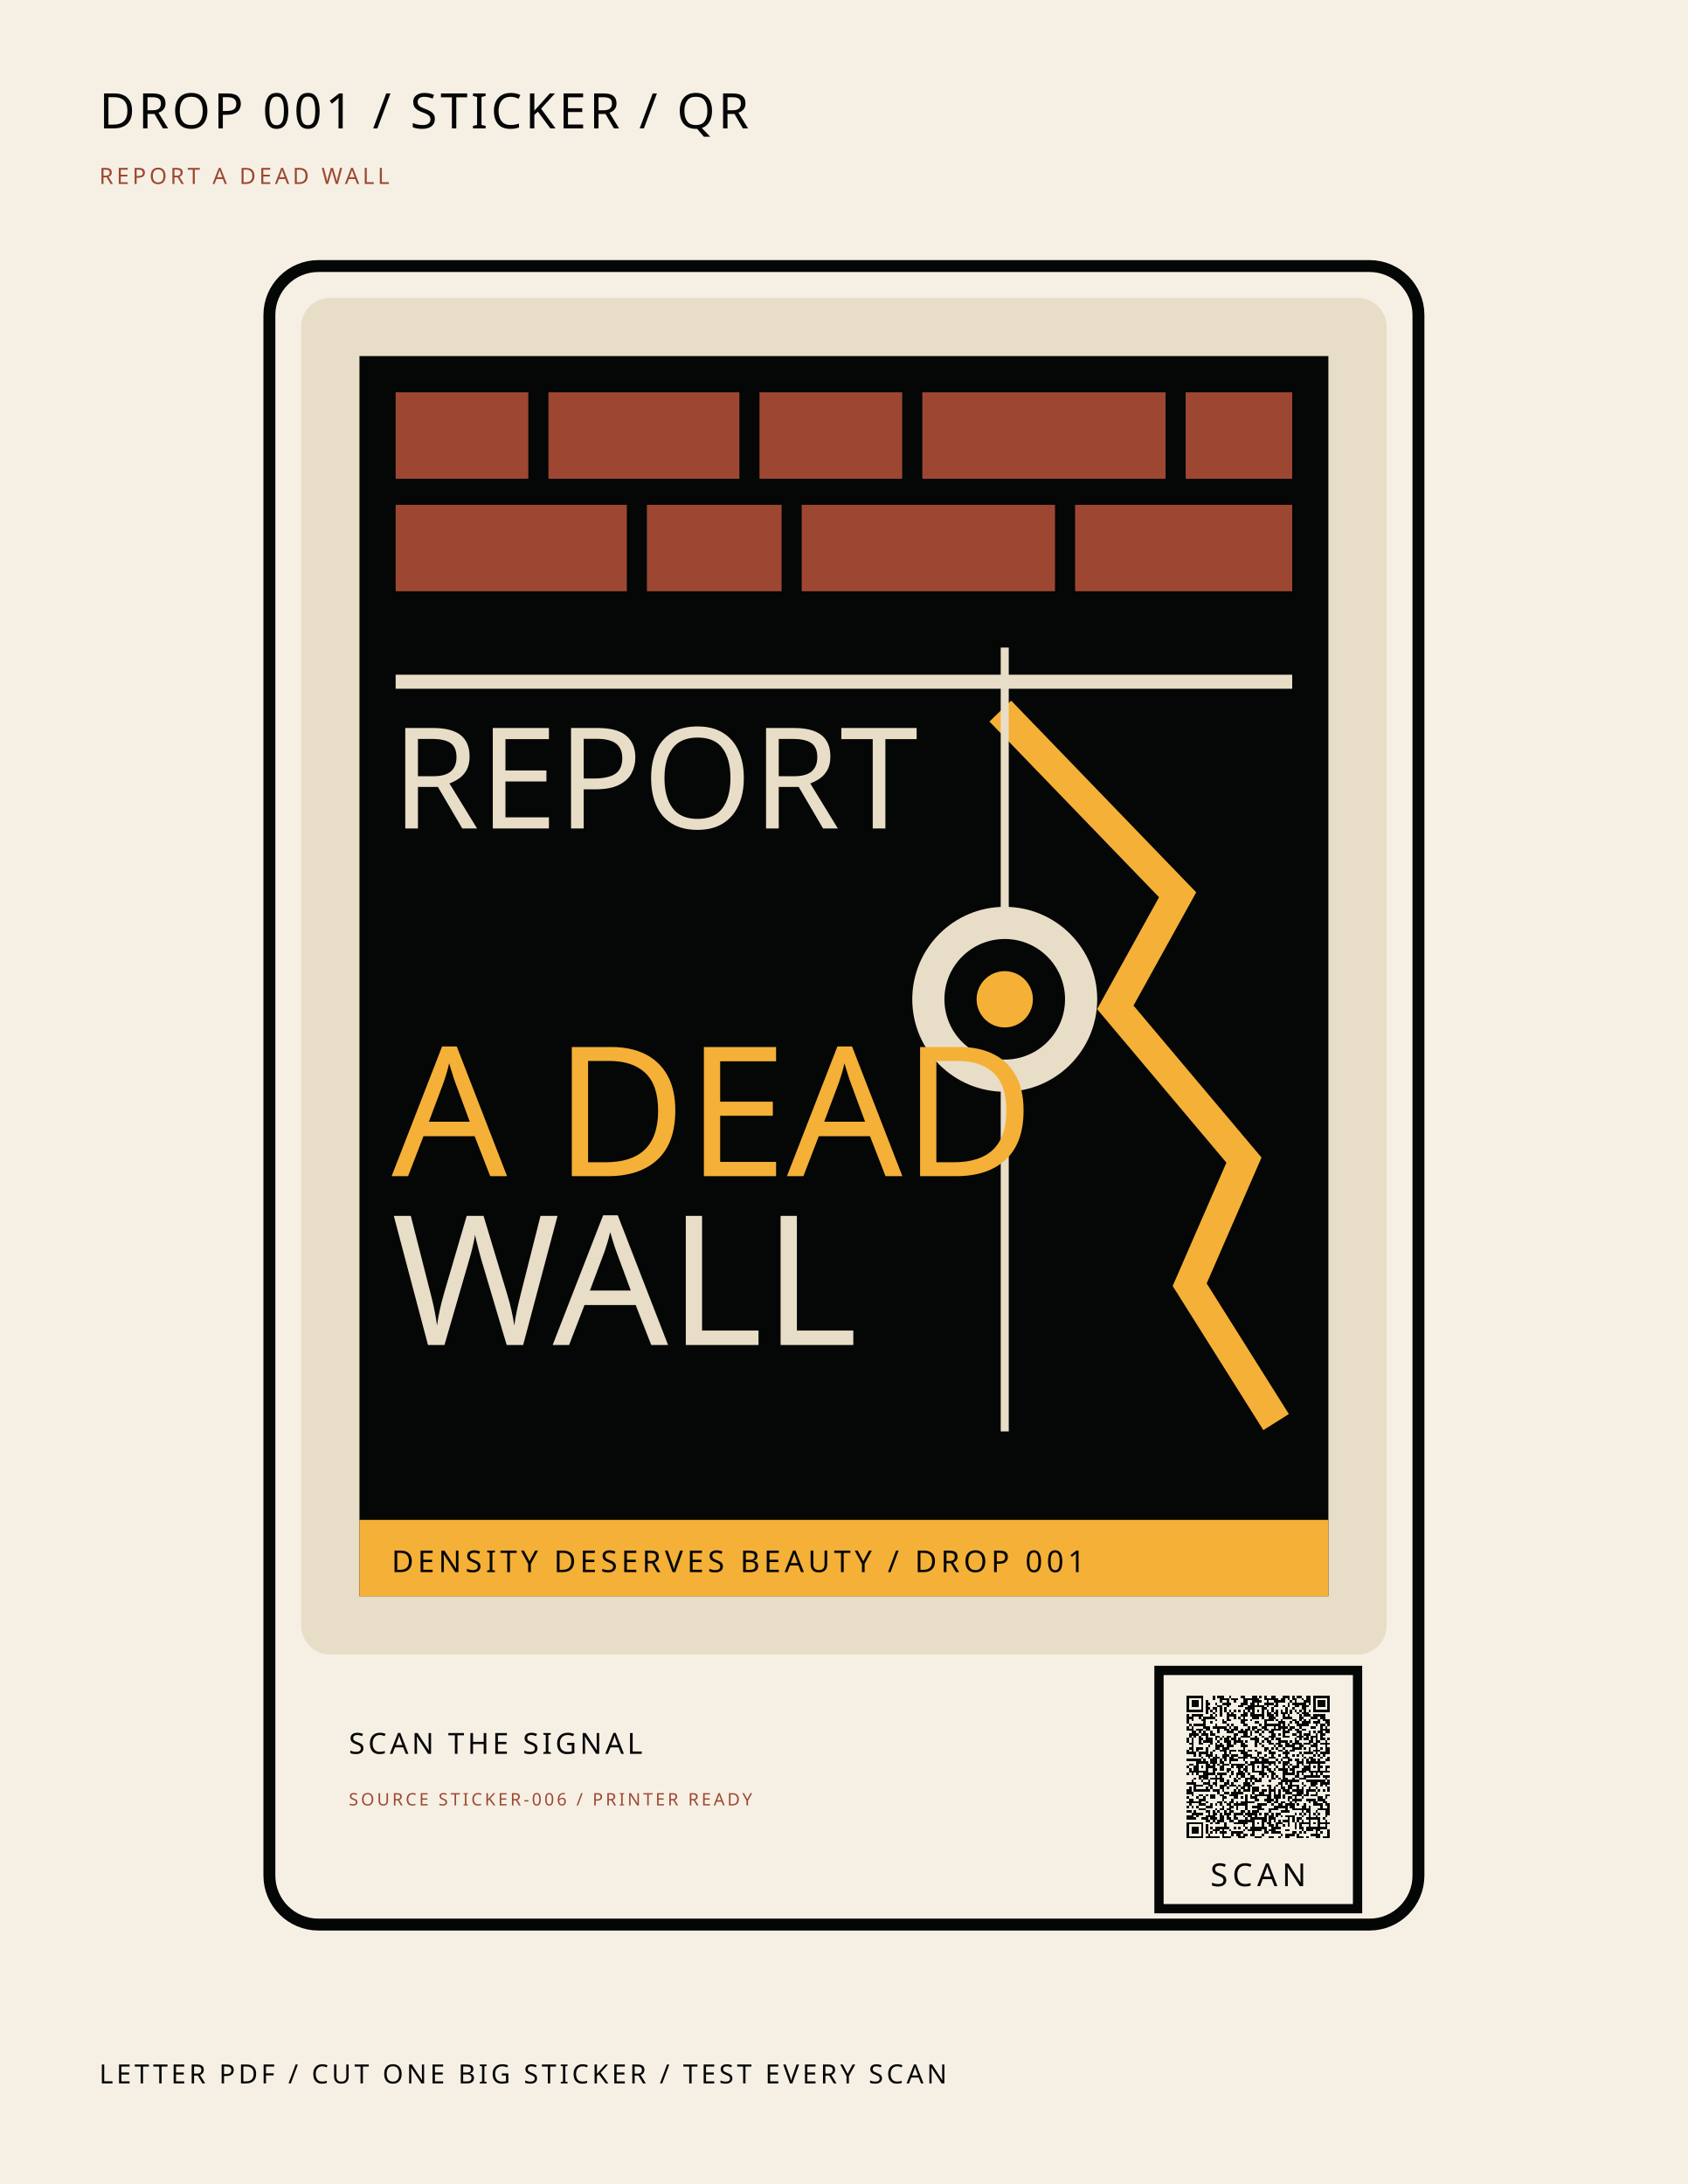
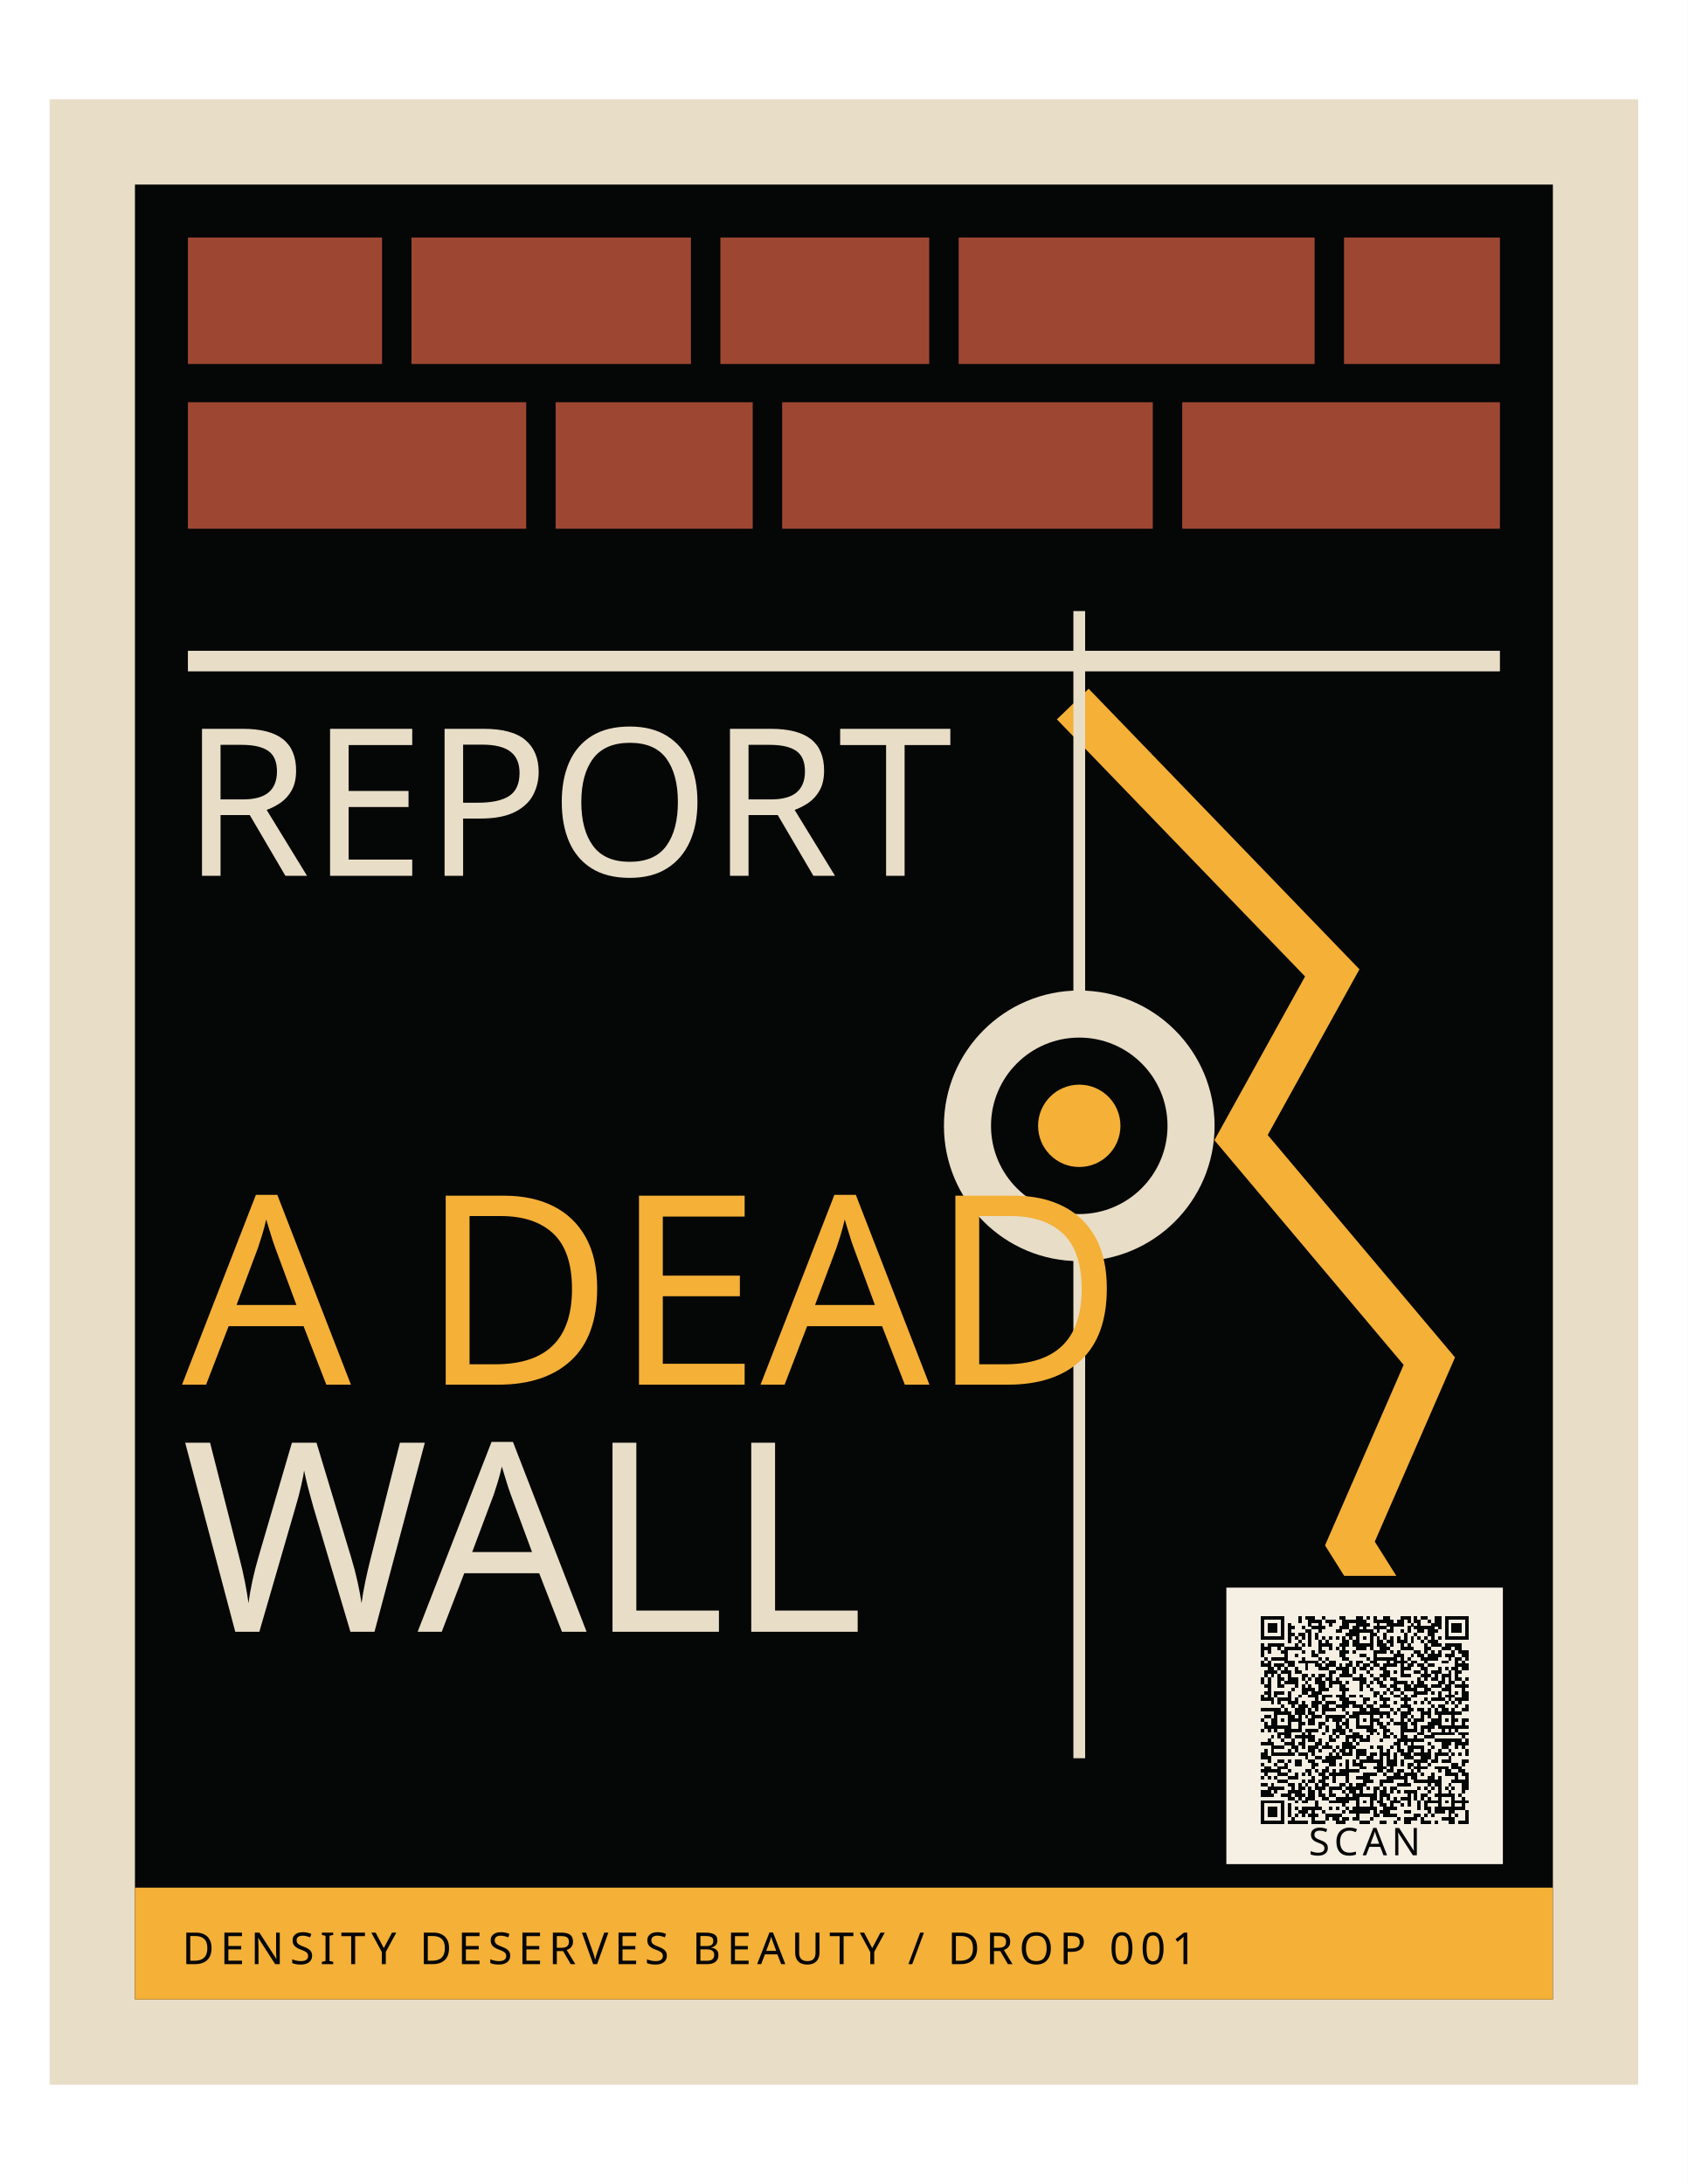
<svg xmlns="http://www.w3.org/2000/svg" viewBox="0 0 2550 3300" role="img" aria-labelledby="title desc">
  <defs>
    <clipPath id="single-poster">
-       <rect width="1640" height="2050" rx="44" />
+       <rect width="1080" height="1350" />
    </clipPath>
-     <g id="single-frame">
-       <rect x="-48" y="-48" width="1736" height="2506" rx="74" fill="#F6F0E4" />
-       <rect x="-48" y="-48" width="1736" height="2506" rx="74" fill="none" stroke="#050606" stroke-width="18" />
-     </g>
-     <g id="single-qr">
-       <rect width="300" height="360" fill="#F6F0E4" stroke="#050606" stroke-width="14" />
-       <g transform="translate(28 24) scale(3.536232)" shape-rendering="crispEdges">
-         <rect width="69" height="69" fill="#F6F0E4" />
-         <path stroke="#050606" d="M4 4.5h7m4 0h1m1 0h3m2 0h1m4 0h2m3 0h2m1 0h1m1 0h1m2 0h2m3 0h3m1 0h1m1 0h2m2 0h2m1 0h7M4 5.5h1m5 0h1m4 0h1m2 0h4m1 0h3m2 0h7m2 0h6m1 0h2m1 0h1m1 0h2m2 0h1m1 0h2m1 0h1m5 0h1M4 6.5h1m1 0h3m1 0h1m1 0h1m5 0h1m2 0h1m2 0h1m3 0h2m2 0h4m2 0h1m2 0h5m2 0h1m1 0h1m3 0h3m1 0h1m1 0h3m1 0h1M4 7.5h1m1 0h3m1 0h1m1 0h2m2 0h1m2 0h4m4 0h3m1 0h2m1 0h1m2 0h4m1 0h1m4 0h1m1 0h6m1 0h1m1 0h1m1 0h3m1 0h1M4 8.5h1m1 0h3m1 0h1m1 0h1m4 0h2m2 0h1m4 0h2m2 0h7m1 0h1m2 0h2m2 0h1m1 0h1m2 0h2m1 0h3m2 0h1m1 0h3m1 0h1M4 9.5h1m5 0h1m1 0h2m1 0h2m1 0h1m1 0h1m8 0h4m3 0h2m2 0h1m5 0h1m2 0h1m3 0h2m3 0h1m5 0h1M4 10.5h7m1 0h1m1 0h1m1 0h1m1 0h1m1 0h1m1 0h1m1 0h1m1 0h1m1 0h1m1 0h1m1 0h1m1 0h1m1 0h1m1 0h1m1 0h1m1 0h1m1 0h1m1 0h1m1 0h1m1 0h1m1 0h1m1 0h1m1 0h1m1 0h7M12 11.5h1m2 0h1m2 0h1m2 0h1m1 0h1m4 0h2m1 0h2m3 0h1m1 0h2m1 0h2m1 0h3m1 0h1m2 0h1m1 0h3M4 12.5h1m1 0h5m3 0h1m1 0h1m1 0h1m2 0h4m2 0h3m1 0h6m1 0h3m1 0h1m2 0h1m1 0h1m4 0h1m1 0h3m1 0h5M4 13.5h3m2 0h1m1 0h5m5 0h1m2 0h1m1 0h1m1 0h1m3 0h3m1 0h1m2 0h3m3 0h4m3 0h2m3 0h3m1 0h2M4 14.5h1m1 0h1m3 0h2m4 0h1m2 0h1m1 0h2m4 0h3m1 0h1m5 0h4m1 0h1m1 0h1m4 0h2m1 0h1m1 0h1m1 0h1m3 0h1m1 0h3M4 15.5h1m6 0h1m2 0h1m4 0h2m6 0h2m4 0h2m2 0h1m5 0h3m2 0h1m1 0h2m1 0h4m1 0h3m2 0h2M5 16.5h1m1 0h5m4 0h1m4 0h1m1 0h1m4 0h2m5 0h1m1 0h7m1 0h1m1 0h1m3 0h5m3 0h1m1 0h2m1 0h1M4 17.5h1m1 0h1m4 0h3m1 0h6m1 0h1m1 0h2m4 0h1m1 0h2m2 0h2m3 0h1m1 0h4m1 0h2m2 0h1m4 0h2m2 0h1m1 0h1M4 18.5h3m1 0h3m1 0h2m3 0h1m2 0h2m1 0h3m1 0h1m1 0h2m1 0h1m1 0h2m1 0h2m1 0h4m1 0h1m1 0h2m1 0h2m1 0h2m6 0h4M6 19.5h2m1 0h1m1 0h1m2 0h1m2 0h1m3 0h3m2 0h4m1 0h1m1 0h2m1 0h1m2 0h2m4 0h3m3 0h2m3 0h1m1 0h1m1 0h2m1 0h2M5 20.5h4m1 0h3m1 0h2m8 0h2m2 0h2m1 0h1m3 0h1m4 0h2m1 0h1m1 0h1m3 0h2m1 0h1m1 0h3m2 0h1m1 0h2M5 21.5h1m1 0h1m1 0h1m2 0h1m3 0h2m1 0h1m1 0h2m1 0h1m2 0h4m2 0h1m2 0h1m2 0h3m3 0h3m3 0h3m1 0h1m1 0h3m1 0h1M4 22.5h1m1 0h1m2 0h2m1 0h3m1 0h1m1 0h1m1 0h2m1 0h2m1 0h1m4 0h4m2 0h2m1 0h1m1 0h2m6 0h1m1 0h1m1 0h2m1 0h1m1 0h1m1 0h2m1 0h1M4 23.5h1m1 0h1m2 0h1m1 0h4m2 0h1m2 0h3m1 0h4m1 0h1m3 0h2m1 0h1m1 0h2m3 0h4m1 0h1m1 0h2m4 0h2m1 0h2m2 0h1M5 24.5h2m2 0h2m3 0h1m1 0h1m1 0h1m2 0h2m1 0h1m2 0h2m4 0h1m1 0h1m3 0h2m1 0h2m2 0h2m1 0h4m1 0h3m1 0h2m1 0h4M6 25.5h1m6 0h1m2 0h4m1 0h3m3 0h3m3 0h1m2 0h1m4 0h1m1 0h2m1 0h4m2 0h2m3 0h3m3 0h1M5 26.5h2m1 0h3m1 0h1m3 0h2m1 0h3m6 0h1m8 0h2m1 0h1m1 0h1m2 0h1m3 0h4m1 0h1m1 0h1m2 0h1m1 0h1m1 0h2M4 27.5h1m1 0h1m1 0h1m3 0h1m2 0h1m2 0h3m1 0h3m1 0h3m1 0h2m1 0h1m3 0h1m1 0h1m3 0h2m1 0h1m1 0h2m6 0h1m1 0h3m2 0h2M4 28.5h4m1 0h4m1 0h1m5 0h1m1 0h1m4 0h3m4 0h2m3 0h3m3 0h3m4 0h1m1 0h4m1 0h1m1 0h4M7 29.5h1m1 0h1m2 0h3m1 0h1m2 0h3m1 0h3m2 0h4m2 0h1m2 0h1m2 0h1m2 0h1m2 0h1m2 0h1m1 0h1m1 0h1m4 0h1m1 0h1m1 0h1M10 30.5h1m2 0h1m1 0h3m1 0h2m1 0h2m2 0h4m1 0h3m1 0h2m2 0h3m3 0h3m6 0h1m1 0h2m3 0h1m2 0h1M4 31.5h6m1 0h1m2 0h3m1 0h1m1 0h1m1 0h4m2 0h1m4 0h2m1 0h3m3 0h1m1 0h1m2 0h2m1 0h2m1 0h1m1 0h1m1 0h2m1 0h1m2 0h2M8 32.5h5m1 0h3m1 0h2m2 0h1m6 0h1m1 0h11m1 0h1m1 0h3m3 0h3m1 0h8M5 33.5h2m1 0h1m3 0h2m1 0h1m1 0h1m1 0h3m1 0h6m1 0h3m3 0h1m2 0h1m1 0h1m3 0h2m1 0h1m2 0h1m1 0h1m2 0h1m3 0h1M4 34.5h1m2 0h2m1 0h1m1 0h4m2 0h2m3 0h1m1 0h3m1 0h1m2 0h1m1 0h1m1 0h3m3 0h1m2 0h1m1 0h1m1 0h3m2 0h3m1 0h1m1 0h2m1 0h2M5 35.5h1m1 0h2m3 0h1m2 0h2m1 0h2m1 0h2m3 0h1m1 0h2m2 0h1m3 0h1m1 0h2m1 0h1m1 0h4m1 0h2m3 0h4m3 0h1m2 0h1M5 36.5h8m2 0h1m5 0h1m1 0h1m2 0h2m1 0h1m2 0h5m2 0h2m4 0h2m2 0h1m1 0h4m1 0h9M4 37.5h1m1 0h1m1 0h1m2 0h5m1 0h4m2 0h1m1 0h4m1 0h1m4 0h3m2 0h2m3 0h5m1 0h1m1 0h1m3 0h1m1 0h1m1 0h1M9 38.5h4m3 0h1m1 0h1m3 0h1m2 0h1m1 0h2m2 0h2m3 0h1m1 0h1m1 0h1m1 0h1m2 0h1m4 0h2m2 0h7m1 0h3M7 39.5h1m1 0h1m1 0h2m1 0h6m4 0h1m1 0h1m2 0h5m1 0h1m4 0h2m1 0h1m1 0h2m2 0h1m2 0h3m8 0h1M6 40.5h1m3 0h1m2 0h1m2 0h1m1 0h2m1 0h1m2 0h2m3 0h1m1 0h1m1 0h3m3 0h1m4 0h8m3 0h8m1 0h1M4 41.5h4m3 0h3m1 0h2m3 0h2m1 0h1m4 0h3m1 0h1m10 0h2m1 0h1m1 0h1m4 0h1m3 0h3m1 0h4M7 42.5h4m2 0h2m1 0h1m1 0h3m1 0h3m1 0h1m1 0h4m4 0h1m1 0h2m2 0h1m1 0h1m2 0h5m2 0h1m2 0h2m2 0h1m1 0h1M5 43.5h1m1 0h1m4 0h1m1 0h1m3 0h2m1 0h1m3 0h1m1 0h2m1 0h1m1 0h3m4 0h1m1 0h1m2 0h2m1 0h2m2 0h1m1 0h1m2 0h1m2 0h1m4 0h1M4 44.5h2m1 0h7m1 0h3m1 0h1m4 0h1m1 0h1m1 0h3m1 0h3m1 0h2m1 0h3m1 0h1m1 0h3m1 0h5m1 0h4m1 0h1m1 0h1m1 0h1M4 45.5h3m10 0h1m2 0h2m1 0h5m4 0h1m2 0h2m2 0h1m1 0h1m1 0h1m2 0h3m2 0h3m1 0h1m3 0h1M6 46.5h1m2 0h2m1 0h1m1 0h2m2 0h2m2 0h4m3 0h1m1 0h1m1 0h7m1 0h3m1 0h1m3 0h4m1 0h2m1 0h3m3 0h2M4 47.5h1m3 0h1m2 0h1m2 0h2m3 0h2m3 0h2m1 0h1m1 0h1m1 0h3m4 0h2m1 0h3m1 0h1m1 0h2m1 0h1m2 0h1m6 0h2m1 0h1M5 48.5h2m2 0h3m7 0h1m3 0h1m5 0h1m3 0h2m2 0h4m1 0h1m4 0h1m1 0h4m2 0h4m1 0h3M4 49.5h6m2 0h1m4 0h2m1 0h1m1 0h2m1 0h1m1 0h6m5 0h2m1 0h2m1 0h2m2 0h1m1 0h1m5 0h1m1 0h2m2 0h2M5 50.5h1m3 0h3m2 0h1m1 0h1m1 0h1m2 0h2m1 0h6m4 0h4m2 0h1m2 0h2m1 0h4m1 0h1m2 0h1m3 0h4m1 0h2M4 51.5h1m1 0h1m1 0h1m3 0h3m4 0h1m2 0h2m1 0h1m3 0h1m2 0h4m5 0h6m1 0h2m3 0h2m1 0h1m4 0h1m2 0h1M9 52.5h3m4 0h1m1 0h2m1 0h2m2 0h1m3 0h1m4 0h3m2 0h4m3 0h1m2 0h8m3 0h5M4 53.5h2m1 0h1m4 0h2m1 0h1m1 0h1m2 0h1m1 0h2m3 0h2m1 0h1m1 0h3m4 0h1m4 0h4m5 0h1m1 0h2m2 0h1m3 0h2M6 54.5h5m2 0h1m1 0h2m1 0h1m1 0h3m1 0h4m1 0h5m1 0h1m1 0h2m1 0h1m1 0h2m6 0h1m1 0h1m1 0h1m1 0h1m1 0h1m1 0h1m2 0h2M4 55.5h3m1 0h1m3 0h4m2 0h2m1 0h1m2 0h1m3 0h1m1 0h2m1 0h1m3 0h1m1 0h2m1 0h1m1 0h1m1 0h4m3 0h1m2 0h1m2 0h1m3 0h1M4 56.5h4m2 0h3m1 0h3m1 0h2m1 0h2m1 0h2m3 0h1m1 0h7m1 0h3m5 0h1m1 0h1m1 0h2m2 0h6m1 0h1M12 57.5h2m1 0h1m1 0h3m2 0h2m2 0h7m3 0h2m1 0h1m1 0h1m1 0h1m1 0h3m1 0h1m1 0h1m1 0h1m2 0h1m3 0h1m2 0h1M4 58.5h7m3 0h1m1 0h2m2 0h1m3 0h6m2 0h1m1 0h1m1 0h1m1 0h2m2 0h3m2 0h1m2 0h1m1 0h5m1 0h1m1 0h5M4 59.5h1m5 0h1m1 0h1m7 0h1m7 0h1m3 0h1m3 0h1m2 0h2m1 0h1m2 0h1m1 0h1m2 0h1m1 0h1m3 0h1m3 0h1m2 0h1M4 60.5h1m1 0h3m1 0h1m1 0h1m1 0h1m1 0h6m2 0h1m1 0h1m2 0h1m1 0h7m2 0h4m6 0h1m1 0h2m1 0h9M4 61.5h1m1 0h3m1 0h1m1 0h1m2 0h3m1 0h1m2 0h1m5 0h1m1 0h6m1 0h1m1 0h3m4 0h2m5 0h1m1 0h3m1 0h2m3 0h1M4 62.5h1m1 0h3m1 0h1m1 0h1m1 0h1m1 0h1m1 0h3m2 0h5m4 0h1m4 0h2m1 0h4m5 0h2m1 0h1m1 0h1m4 0h1m1 0h1m2 0h1M4 63.5h1m5 0h1m2 0h1m5 0h1m3 0h1m1 0h2m1 0h2m1 0h2m3 0h1m7 0h1m1 0h4m1 0h1m5 0h4m3 0h1M4 64.5h7m1 0h6m1 0h4m3 0h3m4 0h3m3 0h2m2 0h1m2 0h2m3 0h3m1 0h1m3 0h2m1 0h3" />
-       </g>
-       <text x="150" y="326" text-anchor="middle" fill="#050606" font-family="Arial Black, Impact, sans-serif" font-size="48" letter-spacing="7">SCAN</text>
-     </g>
  </defs>
-   <rect width="2550" height="3300" fill="#F6F0E4" />
-   <text x="150" y="194" fill="#050606" font-family="Arial Black, Impact, sans-serif" font-size="74" letter-spacing="5">DROP 001 / STICKER / QR</text>
-   <text x="150" y="278" fill="#9D4732" font-family="Arial Black, Impact, sans-serif" font-size="34" letter-spacing="5">REPORT A DEAD WALL</text>
-   <g transform="translate(455 450)">
-     <use href="#single-frame" />
+   <rect width="2550" height="3300" fill="#FFFFFF" />
+   <g transform="translate(75 150) scale(2.222222)">
    <g clip-path="url(#single-poster)">
-       <g transform="matrix(1.518519 0 0 1.518519 0 0)">
+       <g transform="matrix(1 0 0 1 0 0)">
        <rect width="1080" height="1350" fill="#E8DDC7" />
        <rect x="58" y="58" width="964" height="1234" fill="#050606" />
        <g fill="#9D4732">
          <rect x="94" y="94" width="132" height="86" />
          <rect x="246" y="94" width="190" height="86" />
          <rect x="456" y="94" width="142" height="86" />
          <rect x="618" y="94" width="242" height="86" />
          <rect x="880" y="94" width="106" height="86" />
          <rect x="94" y="206" width="230" height="86" />
          <rect x="344" y="206" width="134" height="86" />
          <rect x="498" y="206" width="252" height="86" />
          <rect x="770" y="206" width="216" height="86" />
        </g>
        <path d="M706 422 L872 594 L810 706 L938 858 L884 982 L962 1106" fill="none" stroke="#F4B037" stroke-width="30" stroke-linecap="square" />
        <path d="M94 382 H986" stroke="#E8DDC7" stroke-width="14" />
        <path d="M700 348 V1128" stroke="#E8DDC7" stroke-width="8" />
        <circle cx="700" cy="698" r="92" fill="#E8DDC7" />
        <circle cx="700" cy="698" r="60" fill="#050606" />
        <circle cx="700" cy="698" r="28" fill="#F4B037" />
        <text x="90" y="528" fill="#E8DDC7" font-family="Impact, Arial Black, sans-serif" font-size="140">REPORT</text>
        <text x="90" y="874" fill="#F4B037" font-family="Impact, Arial Black, sans-serif" font-size="180">A DEAD</text>
        <text x="90" y="1042" fill="#E8DDC7" font-family="Impact, Arial Black, sans-serif" font-size="180">WALL</text>
        <rect x="58" y="1216" width="964" height="76" fill="#F4B037" />
        <text x="90" y="1268" fill="#050606" font-family="Arial Black, Impact, sans-serif" font-size="30" letter-spacing="4">DENSITY DESERVES BEAUTY / DROP 001</text>
      </g>
    </g>
-     <rect y="2050" width="1640" height="360" fill="#F6F0E4" />
-     <text x="72" y="2200" fill="#050606" font-family="Arial Black, Impact, sans-serif" font-size="44" letter-spacing="5">SCAN THE SIGNAL</text>
-     <text x="72" y="2278" fill="#9D4732" font-family="Arial Black, Impact, sans-serif" font-size="26" letter-spacing="4">SOURCE STICKER-006 / PRINTER READY</text>
-     <use href="#single-qr" transform="translate(1296 2074)" />
+     <g transform="translate(796 1008)">
+       <rect width="196" height="196" fill="#F6F0E4" stroke="#050606" stroke-width="8" />
+       <g transform="translate(18 14) scale(2.318841)" shape-rendering="crispEdges">
+         <rect width="69" height="69" fill="#F6F0E4" />
+         <path stroke="#050606" d="M4 4.5h7m4 0h1m1 0h3m2 0h1m4 0h2m3 0h2m1 0h1m1 0h1m2 0h2m3 0h3m1 0h1m1 0h2m2 0h2m1 0h7M4 5.5h1m5 0h1m4 0h1m2 0h4m1 0h3m2 0h7m2 0h6m1 0h2m1 0h1m1 0h2m2 0h1m1 0h2m1 0h1m5 0h1M4 6.5h1m1 0h3m1 0h1m1 0h1m5 0h1m2 0h1m2 0h1m3 0h2m2 0h4m2 0h1m2 0h5m2 0h1m1 0h1m3 0h3m1 0h1m1 0h3m1 0h1M4 7.5h1m1 0h3m1 0h1m1 0h2m2 0h1m2 0h4m4 0h3m1 0h2m1 0h1m2 0h4m1 0h1m4 0h1m1 0h6m1 0h1m1 0h1m1 0h3m1 0h1M4 8.5h1m1 0h3m1 0h1m1 0h1m4 0h2m2 0h1m4 0h2m2 0h7m1 0h1m2 0h2m2 0h1m1 0h1m2 0h2m1 0h3m2 0h1m1 0h3m1 0h1M4 9.5h1m5 0h1m1 0h2m1 0h2m1 0h1m1 0h1m8 0h4m3 0h2m2 0h1m5 0h1m2 0h1m3 0h2m3 0h1m5 0h1M4 10.5h7m1 0h1m1 0h1m1 0h1m1 0h1m1 0h1m1 0h1m1 0h1m1 0h1m1 0h1m1 0h1m1 0h1m1 0h1m1 0h1m1 0h1m1 0h1m1 0h1m1 0h1m1 0h1m1 0h1m1 0h1m1 0h1m1 0h1m1 0h1m1 0h7M12 11.5h1m2 0h1m2 0h1m2 0h1m1 0h1m4 0h2m1 0h2m3 0h1m1 0h2m1 0h2m1 0h3m1 0h1m2 0h1m1 0h3M4 12.5h1m1 0h5m3 0h1m1 0h1m1 0h1m2 0h4m2 0h3m1 0h6m1 0h3m1 0h1m2 0h1m1 0h1m4 0h1m1 0h3m1 0h5M4 13.5h3m2 0h1m1 0h5m5 0h1m2 0h1m1 0h1m1 0h1m3 0h3m1 0h1m2 0h3m3 0h4m3 0h2m3 0h3m1 0h2M4 14.5h1m1 0h1m3 0h2m4 0h1m2 0h1m1 0h2m4 0h3m1 0h1m5 0h4m1 0h1m1 0h1m4 0h2m1 0h1m1 0h1m1 0h1m3 0h1m1 0h3M4 15.5h1m6 0h1m2 0h1m4 0h2m6 0h2m4 0h2m2 0h1m5 0h3m2 0h1m1 0h2m1 0h4m1 0h3m2 0h2M5 16.5h1m1 0h5m4 0h1m4 0h1m1 0h1m4 0h2m5 0h1m1 0h7m1 0h1m1 0h1m3 0h5m3 0h1m1 0h2m1 0h1M4 17.5h1m1 0h1m4 0h3m1 0h6m1 0h1m1 0h2m4 0h1m1 0h2m2 0h2m3 0h1m1 0h4m1 0h2m2 0h1m4 0h2m2 0h1m1 0h1M4 18.5h3m1 0h3m1 0h2m3 0h1m2 0h2m1 0h3m1 0h1m1 0h2m1 0h1m1 0h2m1 0h2m1 0h4m1 0h1m1 0h2m1 0h2m1 0h2m6 0h4M6 19.5h2m1 0h1m1 0h1m2 0h1m2 0h1m3 0h3m2 0h4m1 0h1m1 0h2m1 0h1m2 0h2m4 0h3m3 0h2m3 0h1m1 0h1m1 0h2m1 0h2M5 20.5h4m1 0h3m1 0h2m8 0h2m2 0h2m1 0h1m3 0h1m4 0h2m1 0h1m1 0h1m3 0h2m1 0h1m1 0h3m2 0h1m1 0h2M5 21.5h1m1 0h1m1 0h1m2 0h1m3 0h2m1 0h1m1 0h2m1 0h1m2 0h4m2 0h1m2 0h1m2 0h3m3 0h3m3 0h3m1 0h1m1 0h3m1 0h1M4 22.5h1m1 0h1m2 0h2m1 0h3m1 0h1m1 0h1m1 0h2m1 0h2m1 0h1m4 0h4m2 0h2m1 0h1m1 0h2m6 0h1m1 0h1m1 0h2m1 0h1m1 0h1m1 0h2m1 0h1M4 23.5h1m1 0h1m2 0h1m1 0h4m2 0h1m2 0h3m1 0h4m1 0h1m3 0h2m1 0h1m1 0h2m3 0h4m1 0h1m1 0h2m4 0h2m1 0h2m2 0h1M5 24.5h2m2 0h2m3 0h1m1 0h1m1 0h1m2 0h2m1 0h1m2 0h2m4 0h1m1 0h1m3 0h2m1 0h2m2 0h2m1 0h4m1 0h3m1 0h2m1 0h4M6 25.5h1m6 0h1m2 0h4m1 0h3m3 0h3m3 0h1m2 0h1m4 0h1m1 0h2m1 0h4m2 0h2m3 0h3m3 0h1M5 26.5h2m1 0h3m1 0h1m3 0h2m1 0h3m6 0h1m8 0h2m1 0h1m1 0h1m2 0h1m3 0h4m1 0h1m1 0h1m2 0h1m1 0h1m1 0h2M4 27.5h1m1 0h1m1 0h1m3 0h1m2 0h1m2 0h3m1 0h3m1 0h3m1 0h2m1 0h1m3 0h1m1 0h1m3 0h2m1 0h1m1 0h2m6 0h1m1 0h3m2 0h2M4 28.5h4m1 0h4m1 0h1m5 0h1m1 0h1m4 0h3m4 0h2m3 0h3m3 0h3m4 0h1m1 0h4m1 0h1m1 0h4M7 29.5h1m1 0h1m2 0h3m1 0h1m2 0h3m1 0h3m2 0h4m2 0h1m2 0h1m2 0h1m2 0h1m2 0h1m2 0h1m1 0h1m1 0h1m4 0h1m1 0h1m1 0h1M10 30.5h1m2 0h1m1 0h3m1 0h2m1 0h2m2 0h4m1 0h3m1 0h2m2 0h3m3 0h3m6 0h1m1 0h2m3 0h1m2 0h1M4 31.5h6m1 0h1m2 0h3m1 0h1m1 0h1m1 0h4m2 0h1m4 0h2m1 0h3m3 0h1m1 0h1m2 0h2m1 0h2m1 0h1m1 0h1m1 0h2m1 0h1m2 0h2M8 32.5h5m1 0h3m1 0h2m2 0h1m6 0h1m1 0h11m1 0h1m1 0h3m3 0h3m1 0h8M5 33.5h2m1 0h1m3 0h2m1 0h1m1 0h1m1 0h3m1 0h6m1 0h3m3 0h1m2 0h1m1 0h1m3 0h2m1 0h1m2 0h1m1 0h1m2 0h1m3 0h1M4 34.5h1m2 0h2m1 0h1m1 0h4m2 0h2m3 0h1m1 0h3m1 0h1m2 0h1m1 0h1m1 0h3m3 0h1m2 0h1m1 0h1m1 0h3m2 0h3m1 0h1m1 0h2m1 0h2M5 35.5h1m1 0h2m3 0h1m2 0h2m1 0h2m1 0h2m3 0h1m1 0h2m2 0h1m3 0h1m1 0h2m1 0h1m1 0h4m1 0h2m3 0h4m3 0h1m2 0h1M5 36.5h8m2 0h1m5 0h1m1 0h1m2 0h2m1 0h1m2 0h5m2 0h2m4 0h2m2 0h1m1 0h4m1 0h9M4 37.5h1m1 0h1m1 0h1m2 0h5m1 0h4m2 0h1m1 0h4m1 0h1m4 0h3m2 0h2m3 0h5m1 0h1m1 0h1m3 0h1m1 0h1m1 0h1M9 38.5h4m3 0h1m1 0h1m3 0h1m2 0h1m1 0h2m2 0h2m3 0h1m1 0h1m1 0h1m1 0h1m2 0h1m4 0h2m2 0h7m1 0h3M7 39.5h1m1 0h1m1 0h2m1 0h6m4 0h1m1 0h1m2 0h5m1 0h1m4 0h2m1 0h1m1 0h2m2 0h1m2 0h3m8 0h1M6 40.5h1m3 0h1m2 0h1m2 0h1m1 0h2m1 0h1m2 0h2m3 0h1m1 0h1m1 0h3m3 0h1m4 0h8m3 0h8m1 0h1M4 41.5h4m3 0h3m1 0h2m3 0h2m1 0h1m4 0h3m1 0h1m10 0h2m1 0h1m1 0h1m4 0h1m3 0h3m1 0h4M7 42.5h4m2 0h2m1 0h1m1 0h3m1 0h3m1 0h1m1 0h4m4 0h1m1 0h2m2 0h1m1 0h1m2 0h5m2 0h1m2 0h2m2 0h1m1 0h1M5 43.5h1m1 0h1m4 0h1m1 0h1m3 0h2m1 0h1m3 0h1m1 0h2m1 0h1m1 0h3m4 0h1m1 0h1m2 0h2m1 0h2m2 0h1m1 0h1m2 0h1m2 0h1m4 0h1M4 44.5h2m1 0h7m1 0h3m1 0h1m4 0h1m1 0h1m1 0h3m1 0h3m1 0h2m1 0h3m1 0h1m1 0h3m1 0h5m1 0h4m1 0h1m1 0h1m1 0h1M4 45.5h3m10 0h1m2 0h2m1 0h5m4 0h1m2 0h2m2 0h1m1 0h1m1 0h1m2 0h3m2 0h3m1 0h1m3 0h1M6 46.5h1m2 0h2m1 0h1m1 0h2m2 0h2m2 0h4m3 0h1m1 0h1m1 0h7m1 0h3m1 0h1m3 0h4m1 0h2m1 0h3m3 0h2M4 47.5h1m3 0h1m2 0h1m2 0h2m3 0h2m3 0h2m1 0h1m1 0h1m1 0h3m4 0h2m1 0h3m1 0h1m1 0h2m1 0h1m2 0h1m6 0h2m1 0h1M5 48.5h2m2 0h3m7 0h1m3 0h1m5 0h1m3 0h2m2 0h4m1 0h1m4 0h1m1 0h4m2 0h4m1 0h3M4 49.5h6m2 0h1m4 0h2m1 0h1m1 0h2m1 0h1m1 0h6m5 0h2m1 0h2m1 0h2m2 0h1m1 0h1m5 0h1m1 0h2m2 0h2M5 50.5h1m3 0h3m2 0h1m1 0h1m1 0h1m2 0h2m1 0h6m4 0h4m2 0h1m2 0h2m1 0h4m1 0h1m2 0h1m3 0h4m1 0h2M4 51.5h1m1 0h1m1 0h1m3 0h3m4 0h1m2 0h2m1 0h1m3 0h1m2 0h4m5 0h6m1 0h2m3 0h2m1 0h1m4 0h1m2 0h1M9 52.5h3m4 0h1m1 0h2m1 0h2m2 0h1m3 0h1m4 0h3m2 0h4m3 0h1m2 0h8m3 0h5M4 53.5h2m1 0h1m4 0h2m1 0h1m1 0h1m2 0h1m1 0h2m3 0h2m1 0h1m1 0h3m4 0h1m4 0h4m5 0h1m1 0h2m2 0h1m3 0h2M6 54.5h5m2 0h1m1 0h2m1 0h1m1 0h3m1 0h4m1 0h5m1 0h1m1 0h2m1 0h1m1 0h2m6 0h1m1 0h1m1 0h1m1 0h1m1 0h1m1 0h1m2 0h2M4 55.5h3m1 0h1m3 0h4m2 0h2m1 0h1m2 0h1m3 0h1m1 0h2m1 0h1m3 0h1m1 0h2m1 0h1m1 0h1m1 0h4m3 0h1m2 0h1m2 0h1m3 0h1M4 56.5h4m2 0h3m1 0h3m1 0h2m1 0h2m1 0h2m3 0h1m1 0h7m1 0h3m5 0h1m1 0h1m1 0h2m2 0h6m1 0h1M12 57.5h2m1 0h1m1 0h3m2 0h2m2 0h7m3 0h2m1 0h1m1 0h1m1 0h1m1 0h3m1 0h1m1 0h1m1 0h1m2 0h1m3 0h1m2 0h1M4 58.5h7m3 0h1m1 0h2m2 0h1m3 0h6m2 0h1m1 0h1m1 0h1m1 0h2m2 0h3m2 0h1m2 0h1m1 0h5m1 0h1m1 0h5M4 59.5h1m5 0h1m1 0h1m7 0h1m7 0h1m3 0h1m3 0h1m2 0h2m1 0h1m2 0h1m1 0h1m2 0h1m1 0h1m3 0h1m3 0h1m2 0h1M4 60.5h1m1 0h3m1 0h1m1 0h1m1 0h1m1 0h6m2 0h1m1 0h1m2 0h1m1 0h7m2 0h4m6 0h1m1 0h2m1 0h9M4 61.5h1m1 0h3m1 0h1m1 0h1m2 0h3m1 0h1m2 0h1m5 0h1m1 0h6m1 0h1m1 0h3m4 0h2m5 0h1m1 0h3m1 0h2m3 0h1M4 62.5h1m1 0h3m1 0h1m1 0h1m1 0h1m1 0h1m1 0h3m2 0h5m4 0h1m4 0h2m1 0h4m5 0h2m1 0h1m1 0h1m4 0h1m1 0h1m2 0h1M4 63.5h1m5 0h1m2 0h1m5 0h1m3 0h1m1 0h2m1 0h2m1 0h2m3 0h1m7 0h1m1 0h4m1 0h1m5 0h4m3 0h1M4 64.5h7m1 0h6m1 0h4m3 0h3m4 0h3m3 0h2m2 0h1m2 0h2m3 0h3m1 0h1m3 0h2m1 0h3" />
+       </g>
+       <text x="98" y="186" text-anchor="middle" fill="#050606" font-family="Arial Black, Impact, sans-serif" font-size="26" letter-spacing="3">SCAN</text>
+     </g>
  </g>
-   <text x="150" y="3148" fill="#050606" font-family="Arial Black, Impact, sans-serif" font-size="40" letter-spacing="5">LETTER PDF / CUT ONE BIG STICKER / TEST EVERY SCAN</text>
</svg>
